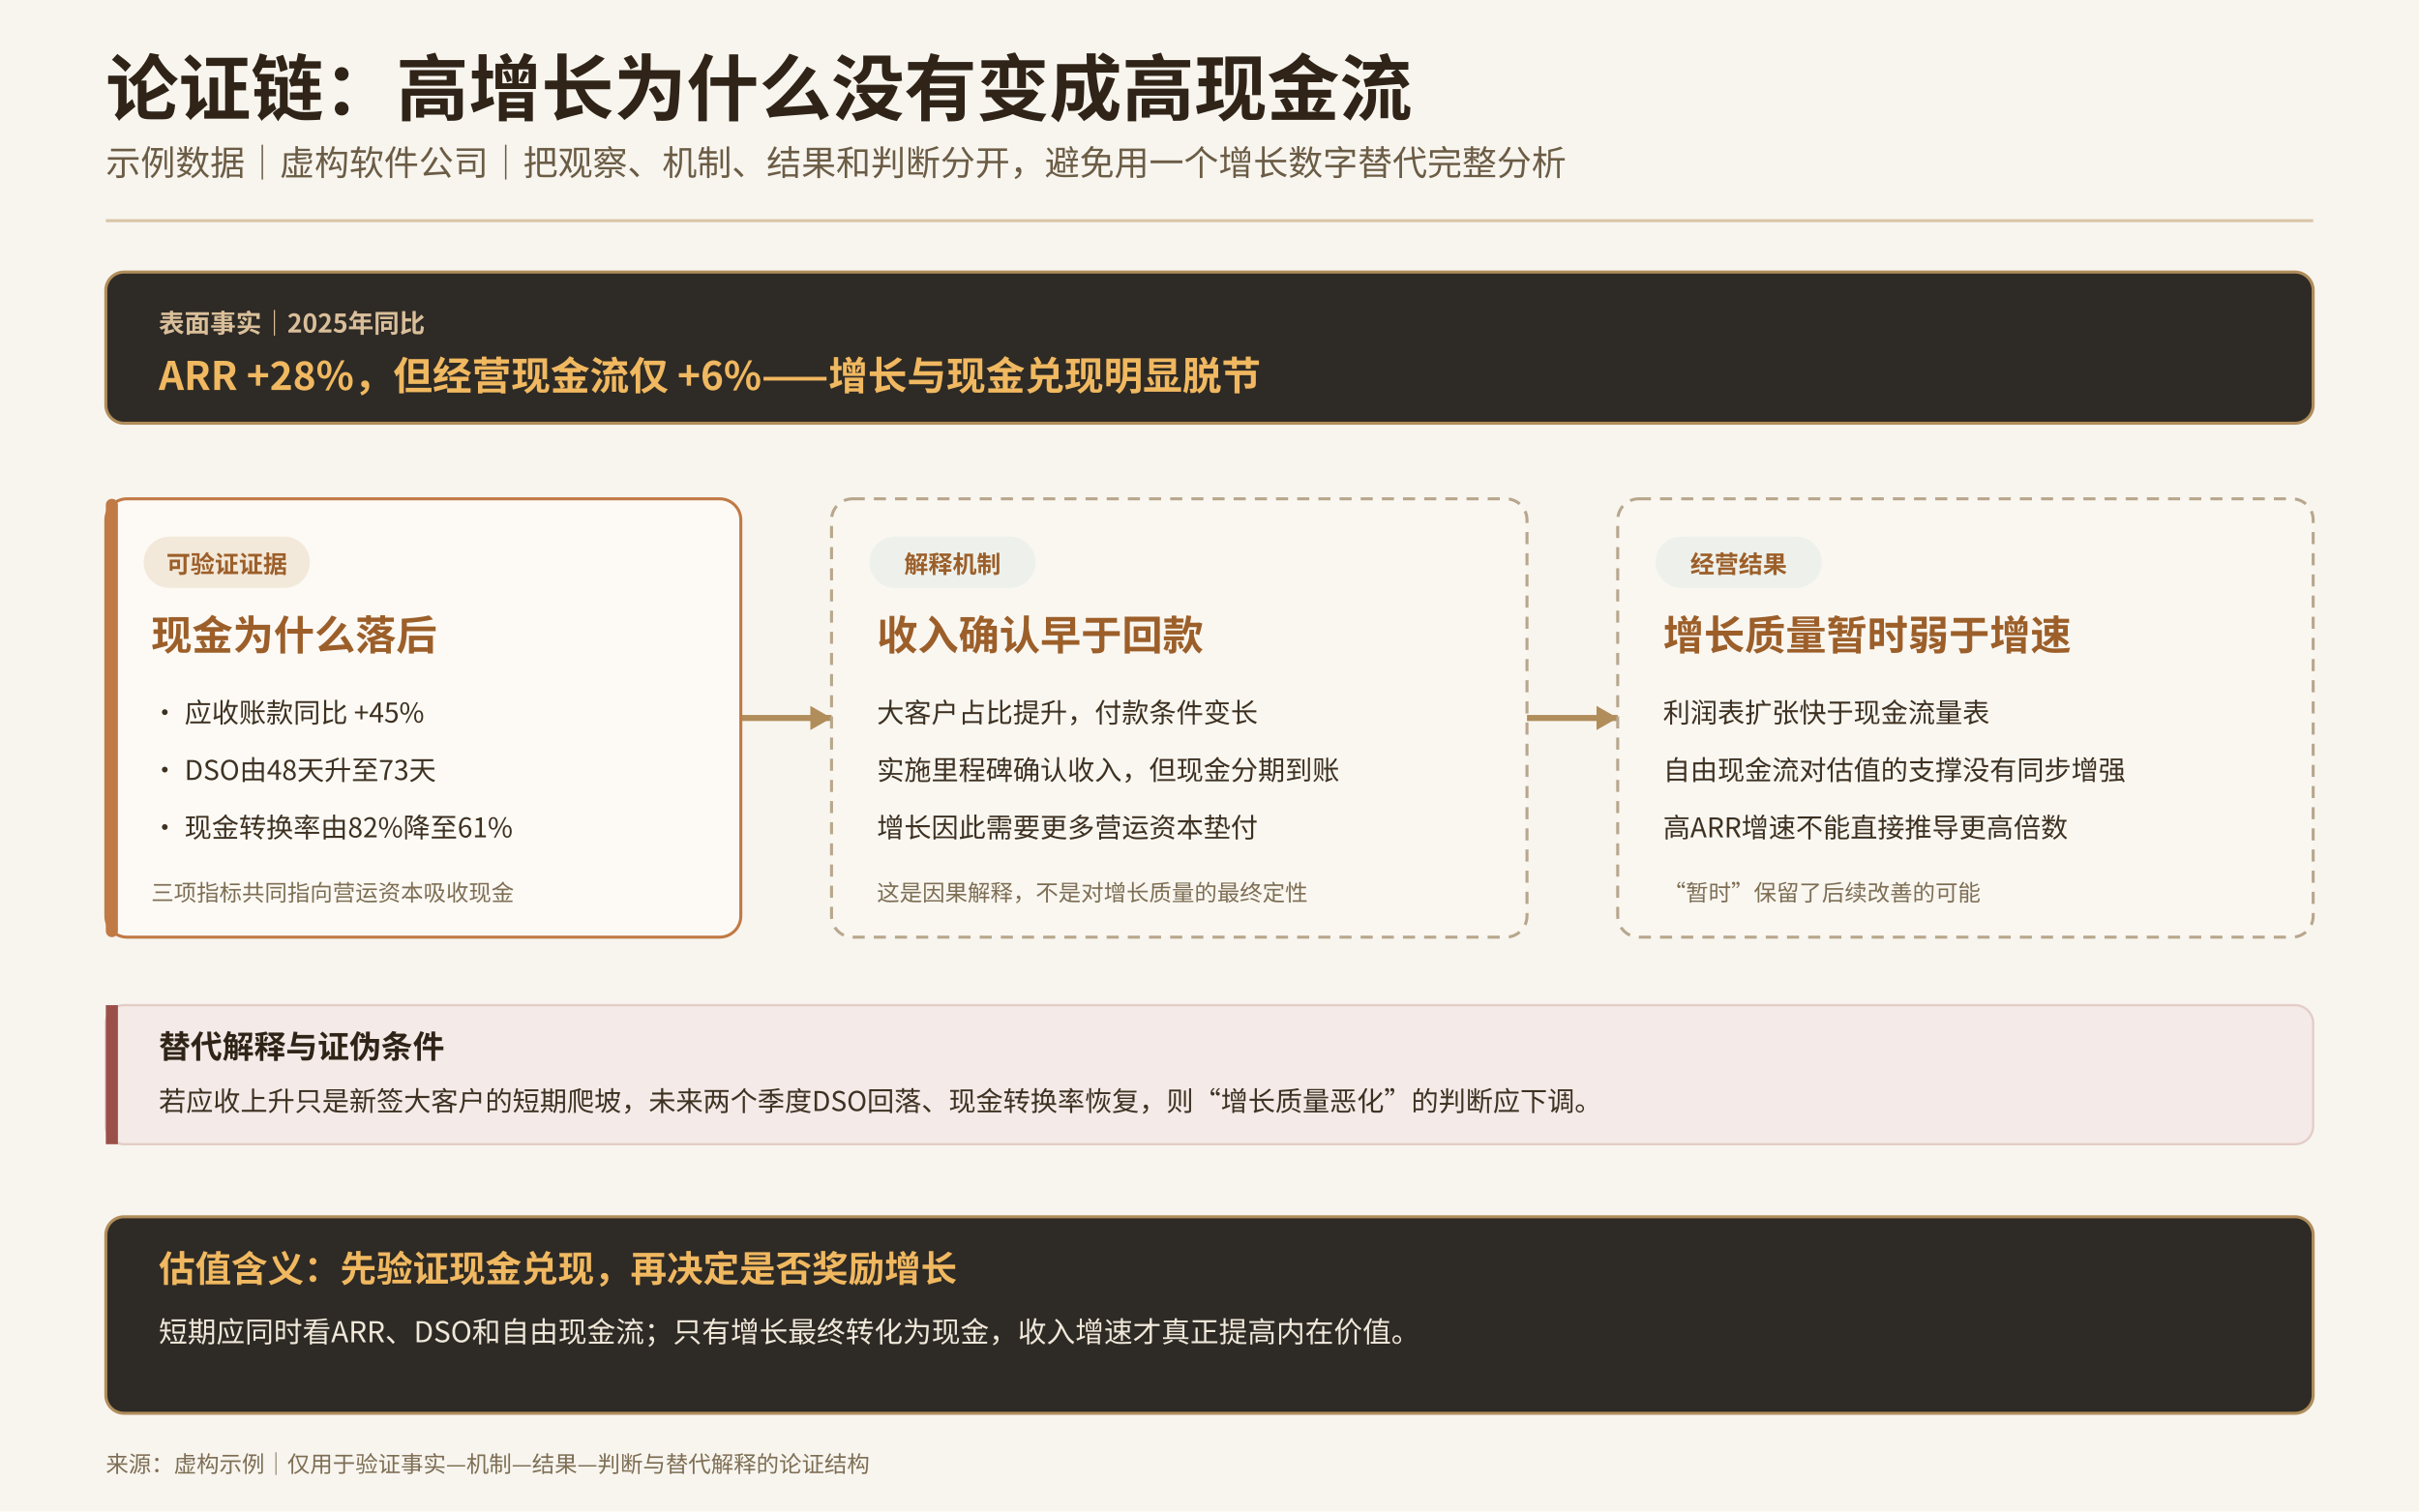
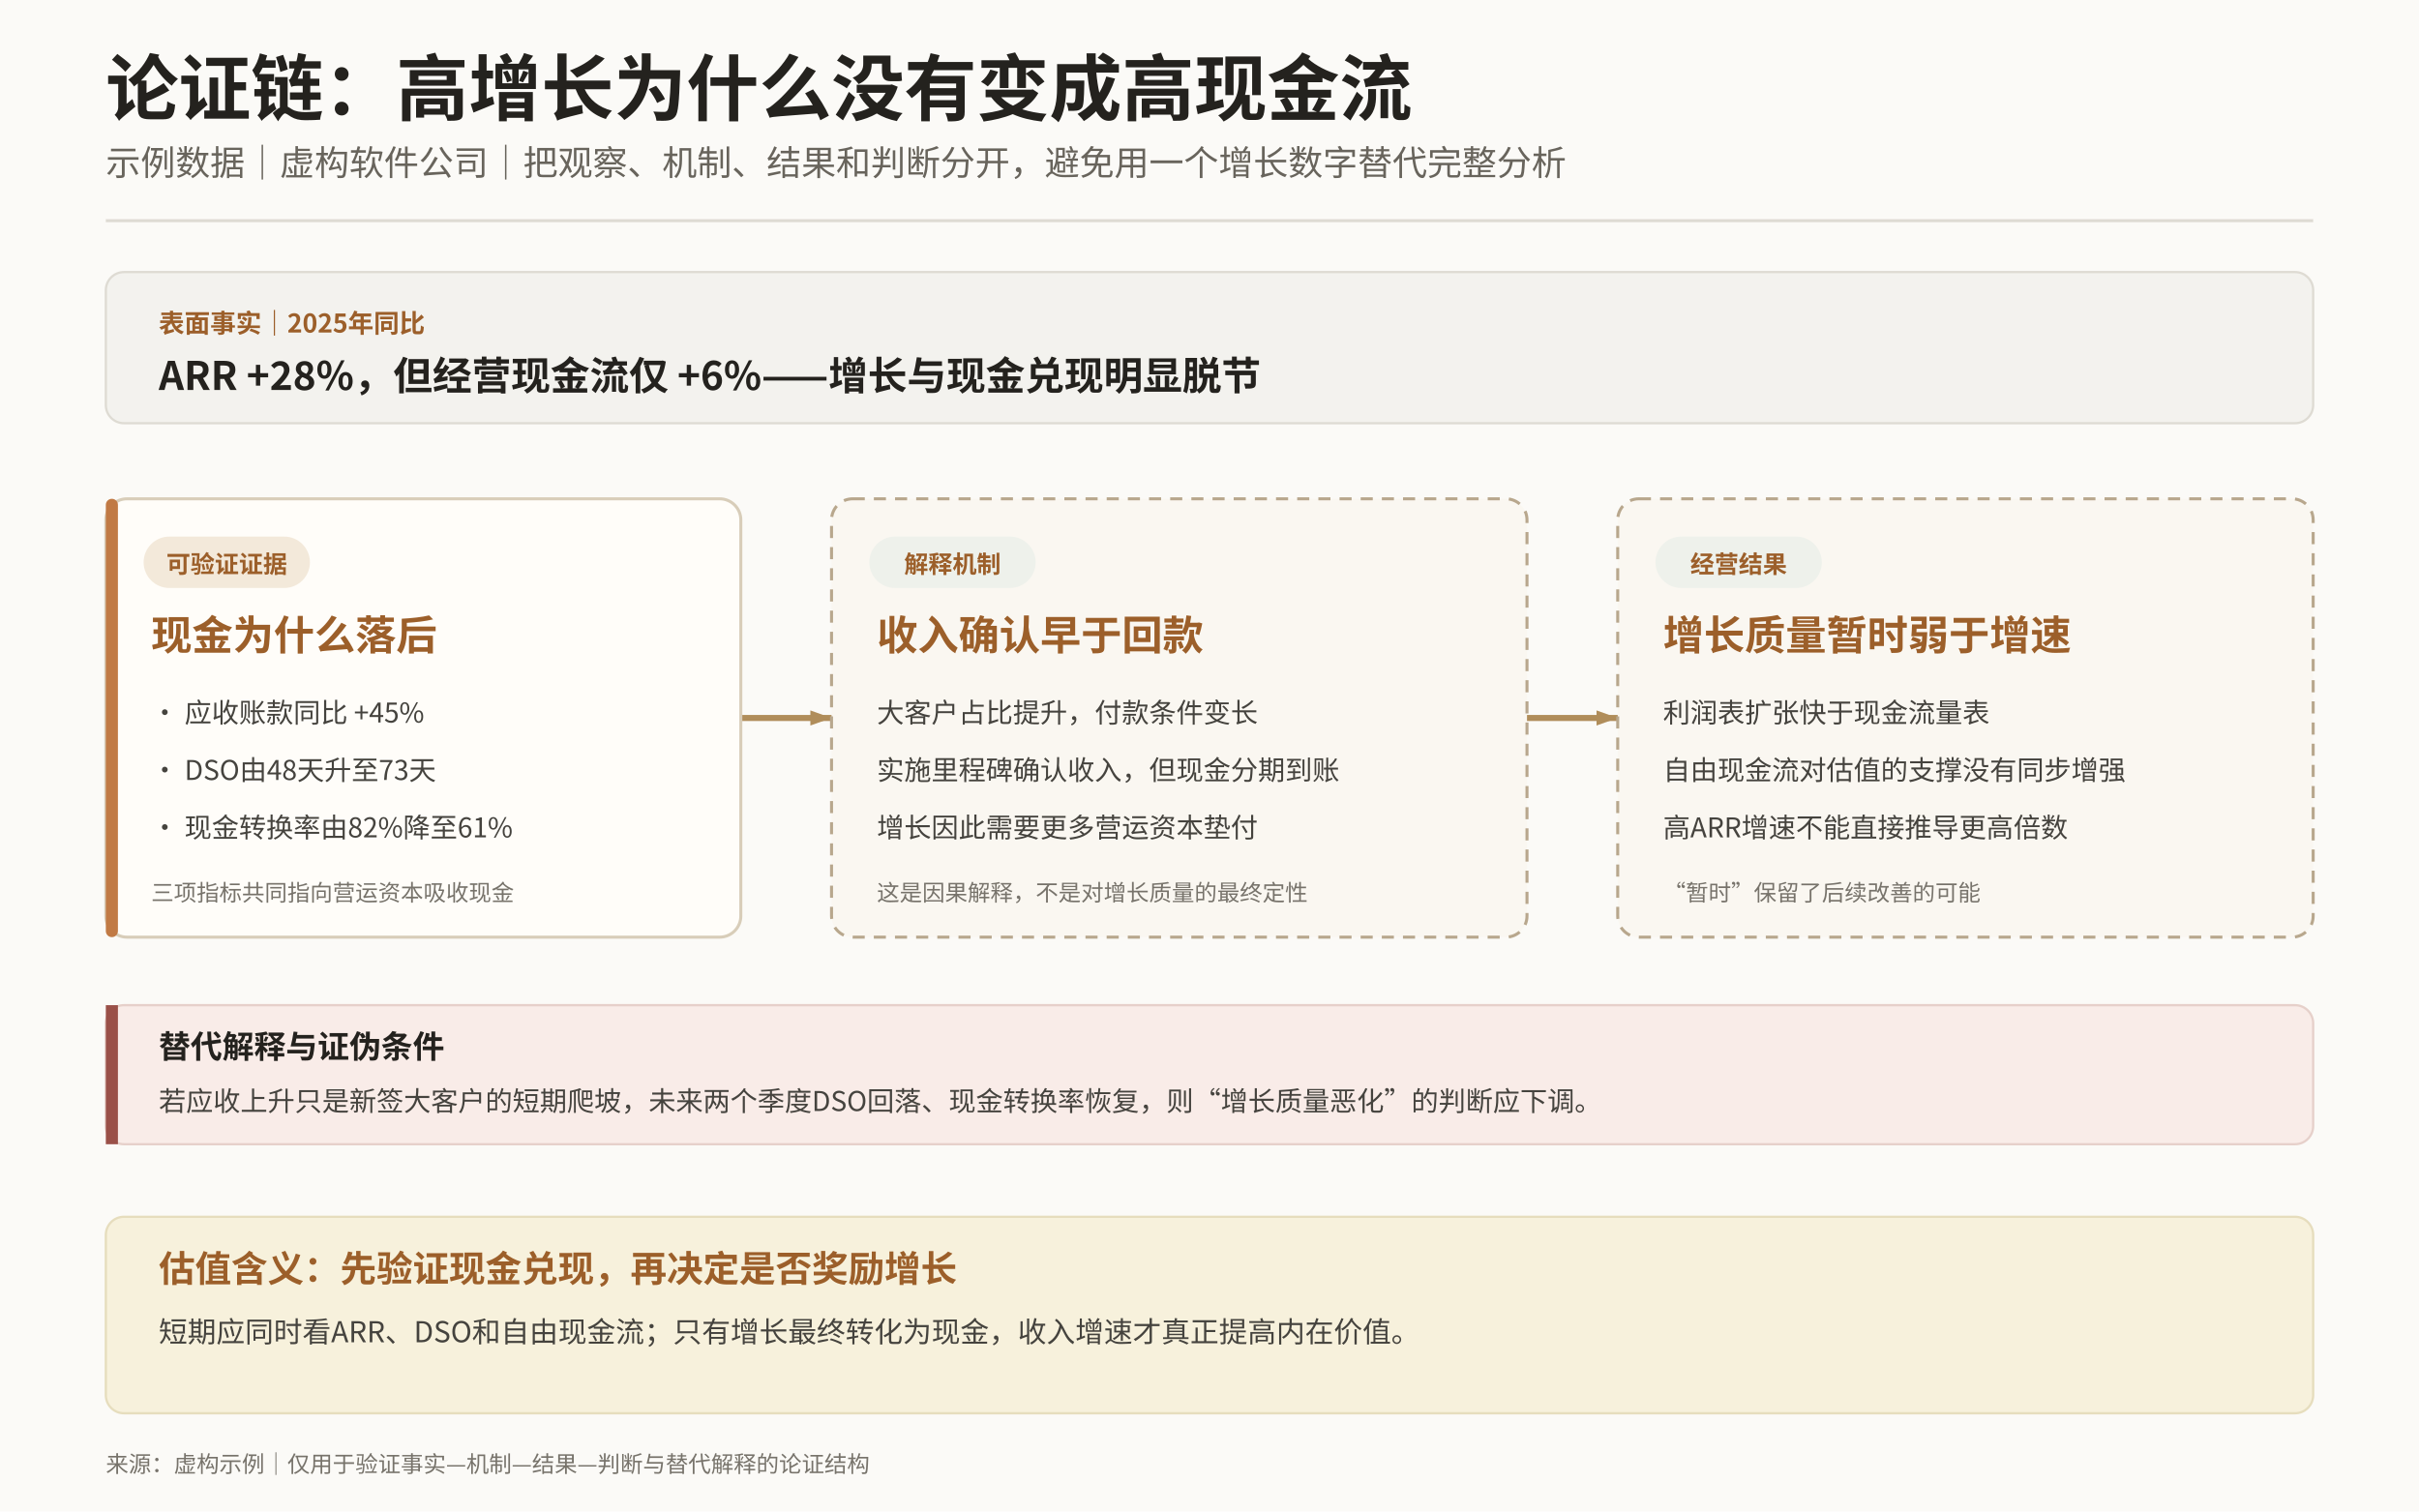
<svg xmlns="http://www.w3.org/2000/svg" width="1600" height="1000" viewBox="0 0 1600 1000" role="img" aria-labelledby="title desc">
  <style>
    text{font-family:"PingFang SC","Microsoft YaHei","Noto Sans CJK SC",sans-serif}
-     .title{font-size:48px;font-weight:800;fill:#2f2417}.sub{font-size:23px;font-weight:400;fill:#6b5c45}
-     .h{font-size:27px;font-weight:800;fill:#9c5f2a}.h2{font-size:21px;font-weight:700;fill:#2f2417}
-     .body{font-size:18px;font-weight:400;fill:#3d3122}.note{font-size:15px;font-weight:400;fill:#7d6e54}
-     .fact-card{fill:#fdfaf5;stroke:#c17a45;stroke-width:2}.infer-card{fill:#faf7f1;stroke:#b8a78d;stroke-width:2;stroke-dasharray:8 6}
+     .title{font-size:48px;font-weight:800;fill:#24221e}.sub{font-size:23px;font-weight:400;fill:#68645c}
+     .h{font-size:27px;font-weight:800;fill:#9c5f2a}.h2{font-size:21px;font-weight:700;fill:#24221e}
+     .body{font-size:18px;font-weight:400;fill:#45433e}.note{font-size:15px;font-weight:400;fill:#77736b}
+     .fact-card{fill:#fffdf9;stroke:#d8cdb9;stroke-width:2}.infer-card{fill:#faf7f1;stroke:#b8a78d;stroke-width:2;stroke-dasharray:8 6}
    .fact-pill{fill:#f3e9da}.infer-pill{fill:#eef1eb}.num{font-variant-numeric:tabular-nums lining-nums;font-feature-settings:"tnum" 1,"lnum" 1}
  </style>
-   <rect width="1600" height="1000" fill="#f8f5ef" />
+   <rect width="1600" height="1000" fill="#fbfaf7" />
  <text x="70" y="76" class="title">论证链：高增长为什么没有变成高现金流</text>
  <text x="70" y="116" class="sub">示例数据｜虚构软件公司｜把观察、机制、结果和判断分开，避免用一个增长数字替代完整分析</text>
-   <line x1="70" y1="146" x2="1530" y2="146" stroke="#d8c5a7" stroke-width="2" />
-   <rect x="70" y="180" width="1460" height="100" rx="12" fill="#2e2a25" stroke="#b08d5a" stroke-width="2" />
-   <text x="105" y="220" font-size="17" font-weight="600" fill="#d9bf9a">表面事实｜2025年同比</text>
-   <text x="105" y="258" font-size="26" font-weight="800" fill="#f0b860" class="num">ARR +28%，但经营现金流仅 +6%——增长与现金兑现明显脱节</text>
+   <line x1="70" y1="146" x2="1530" y2="146" stroke="#dedbd3" stroke-width="2" />
+   <rect x="70" y="180" width="1460" height="100" rx="12" fill="#f3f2ee" stroke="#dedbd3" stroke-width="1.5" />
+   <text x="105" y="220" font-size="17" font-weight="600" fill="#9c5f2a">表面事实｜2025年同比</text>
+   <text x="105" y="258" font-size="26" font-weight="800" fill="#24221e" class="num">ARR +28%，但经营现金流仅 +6%——增长与现金兑现明显脱节</text>
  <g fill="none" stroke="#b08d5a" stroke-width="4" stroke-linecap="round">
    <path d="M490 475H550" />
    <path d="M1010 475H1070" />
  </g>
  <g fill="#b08d5a">
-     <path d="M550 475 L536 467 L536 483 Z" />
-     <path d="M1070 475 L1056 467 L1056 483 Z" />
+     <path d="M550 475 L536 470 L536 480 Z" />
+     <path d="M1070 475 L1056 470 L1056 480 Z" />
  </g>
  <rect x="70" y="330" width="420" height="290" rx="14" class="fact-card" />
  <rect x="70" y="330" width="8" height="290" rx="4" fill="#c17a45" />
  <rect x="95" y="355" width="110" height="34" rx="17" class="fact-pill" />
  <text x="150" y="379" text-anchor="middle" font-size="16" font-weight="600" fill="#9c5f2a">可验证证据</text>
  <text x="100" y="430" class="h">现金为什么落后</text>
  <text x="100" y="478" class="body num">• 应收账款同比 +45%</text>
  <text x="100" y="516" class="body num">• DSO由48天升至73天</text>
  <text x="100" y="554" class="body num">• 现金转换率由82%降至61%</text>
  <text x="100" y="596" class="note">三项指标共同指向营运资本吸收现金</text>
  <rect x="550" y="330" width="460" height="290" rx="14" class="infer-card" />
  <rect x="575" y="355" width="110" height="34" rx="17" class="infer-pill" />
  <text x="630" y="379" text-anchor="middle" font-size="16" font-weight="600" fill="#9c5f2a">解释机制</text>
  <text x="580" y="430" class="h">收入确认早于回款</text>
  <text x="580" y="478" class="body">大客户占比提升，付款条件变长</text>
  <text x="580" y="516" class="body">实施里程碑确认收入，但现金分期到账</text>
  <text x="580" y="554" class="body">增长因此需要更多营运资本垫付</text>
  <text x="580" y="596" class="note">这是因果解释，不是对增长质量的最终定性</text>
  <rect x="1070" y="330" width="460" height="290" rx="14" class="infer-card" />
  <rect x="1095" y="355" width="110" height="34" rx="17" class="infer-pill" />
  <text x="1150" y="379" text-anchor="middle" font-size="16" font-weight="600" fill="#9c5f2a">经营结果</text>
  <text x="1100" y="430" class="h">增长质量暂时弱于增速</text>
  <text x="1100" y="478" class="body">利润表扩张快于现金流量表</text>
  <text x="1100" y="516" class="body">自由现金流对估值的支撑没有同步增强</text>
  <text x="1100" y="554" class="body">高ARR增速不能直接推导更高倍数</text>
  <text x="1100" y="596" class="note">“暂时”保留了后续改善的可能</text>
-   <rect x="70" y="665" width="1460" height="92" rx="12" fill="#f4eae7" stroke="#e3cdc7" stroke-width="1.5" />
+   <rect x="70" y="665" width="1460" height="92" rx="12" fill="#f9ece8" stroke="#e6d0ca" stroke-width="1.5" />
  <rect x="70" y="665" width="8" height="92" fill="#9a5048" />
-   <text x="105" y="700" class="h2" fill="#8a443c">替代解释与证伪条件</text>
+   <text x="105" y="700" class="h2" fill="#9a5048">替代解释与证伪条件</text>
  <text x="105" y="735" class="body">若应收上升只是新签大客户的短期爬坡，未来两个季度DSO回落、现金转换率恢复，则“增长质量恶化”的判断应下调。</text>
-   <rect x="70" y="805" width="1460" height="130" rx="12" fill="#2e2a25" stroke="#b08d5a" stroke-width="2" />
-   <text x="105" y="848" font-size="24" font-weight="800" fill="#f0b860">估值含义：先验证现金兑现，再决定是否奖励增长</text>
-   <text x="105" y="888" font-size="19" font-weight="400" fill="#f0e8da">短期应同时看ARR、DSO和自由现金流；只有增长最终转化为现金，收入增速才真正提高内在价值。</text>
+   <rect x="70" y="805" width="1460" height="130" rx="12" fill="#f7f1dc" stroke="#e6ddbd" stroke-width="1.5" />
+   <text x="105" y="848" font-size="24" font-weight="800" fill="#9c5f2a">估值含义：先验证现金兑现，再决定是否奖励增长</text>
+   <text x="105" y="888" font-size="19" font-weight="400" fill="#45433e">短期应同时看ARR、DSO和自由现金流；只有增长最终转化为现金，收入增速才真正提高内在价值。</text>
  <text x="70" y="974" class="note">来源：虚构示例｜仅用于验证事实—机制—结果—判断与替代解释的论证结构</text>
</svg>
